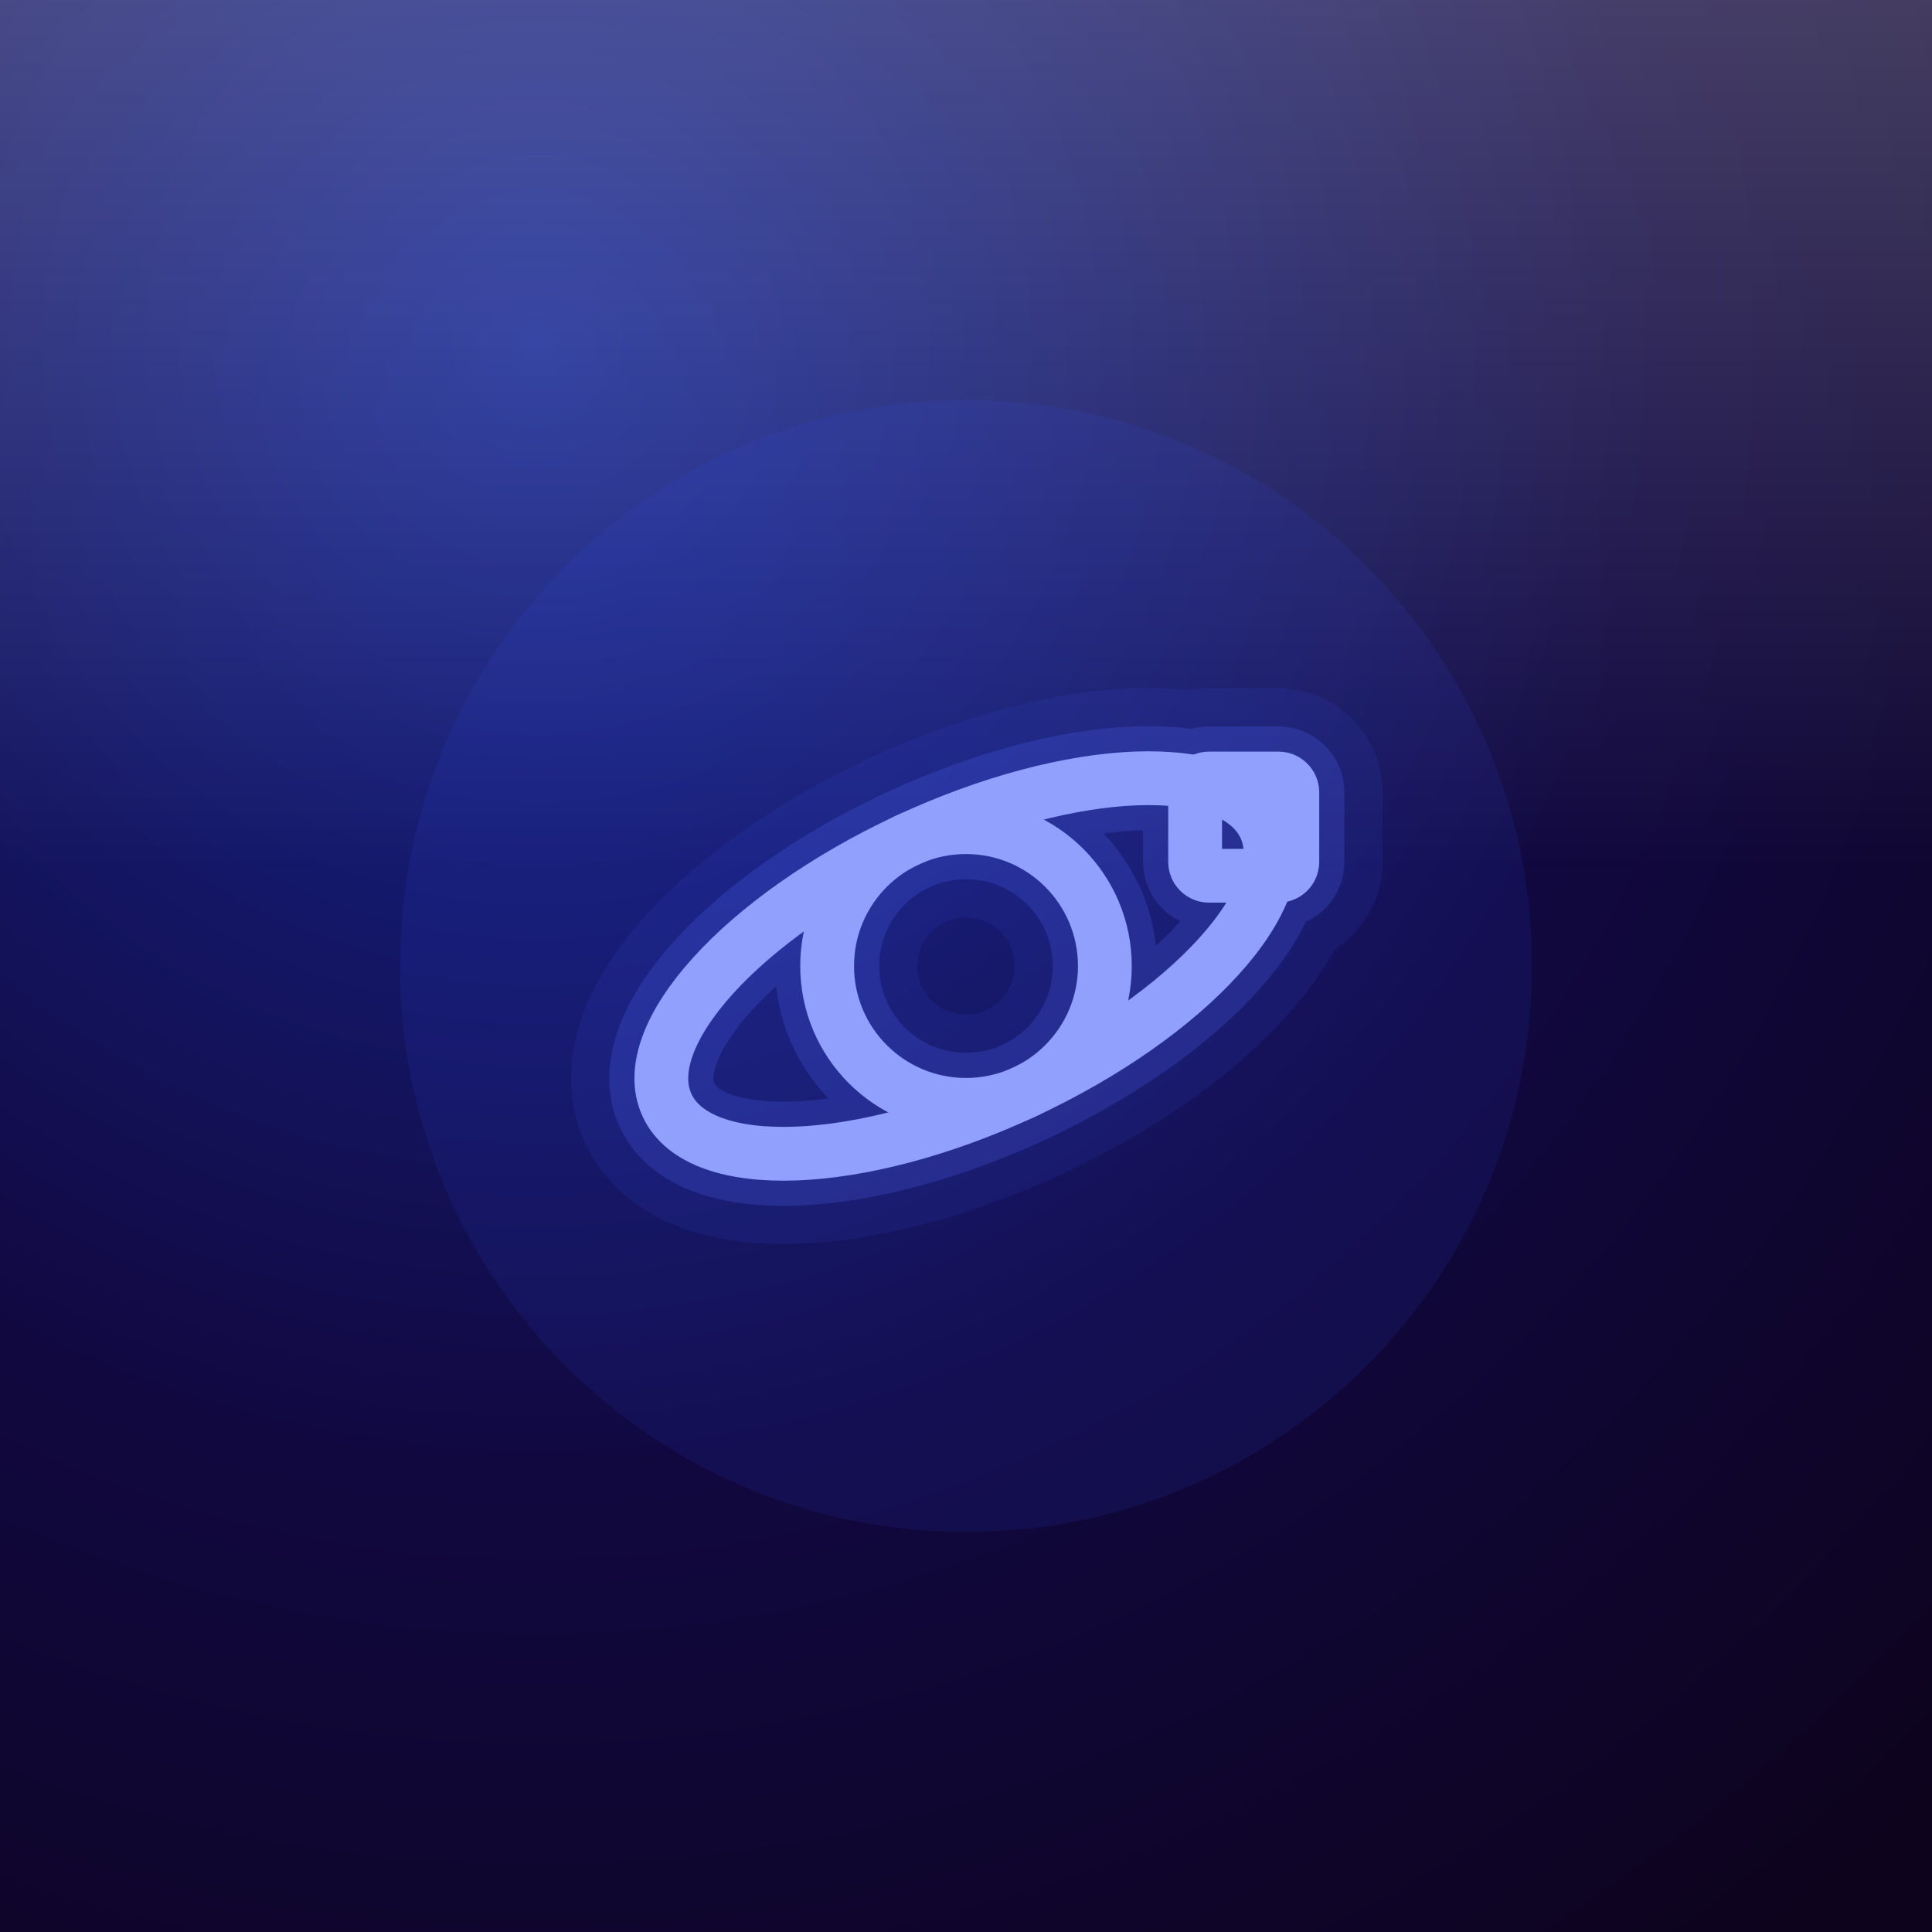
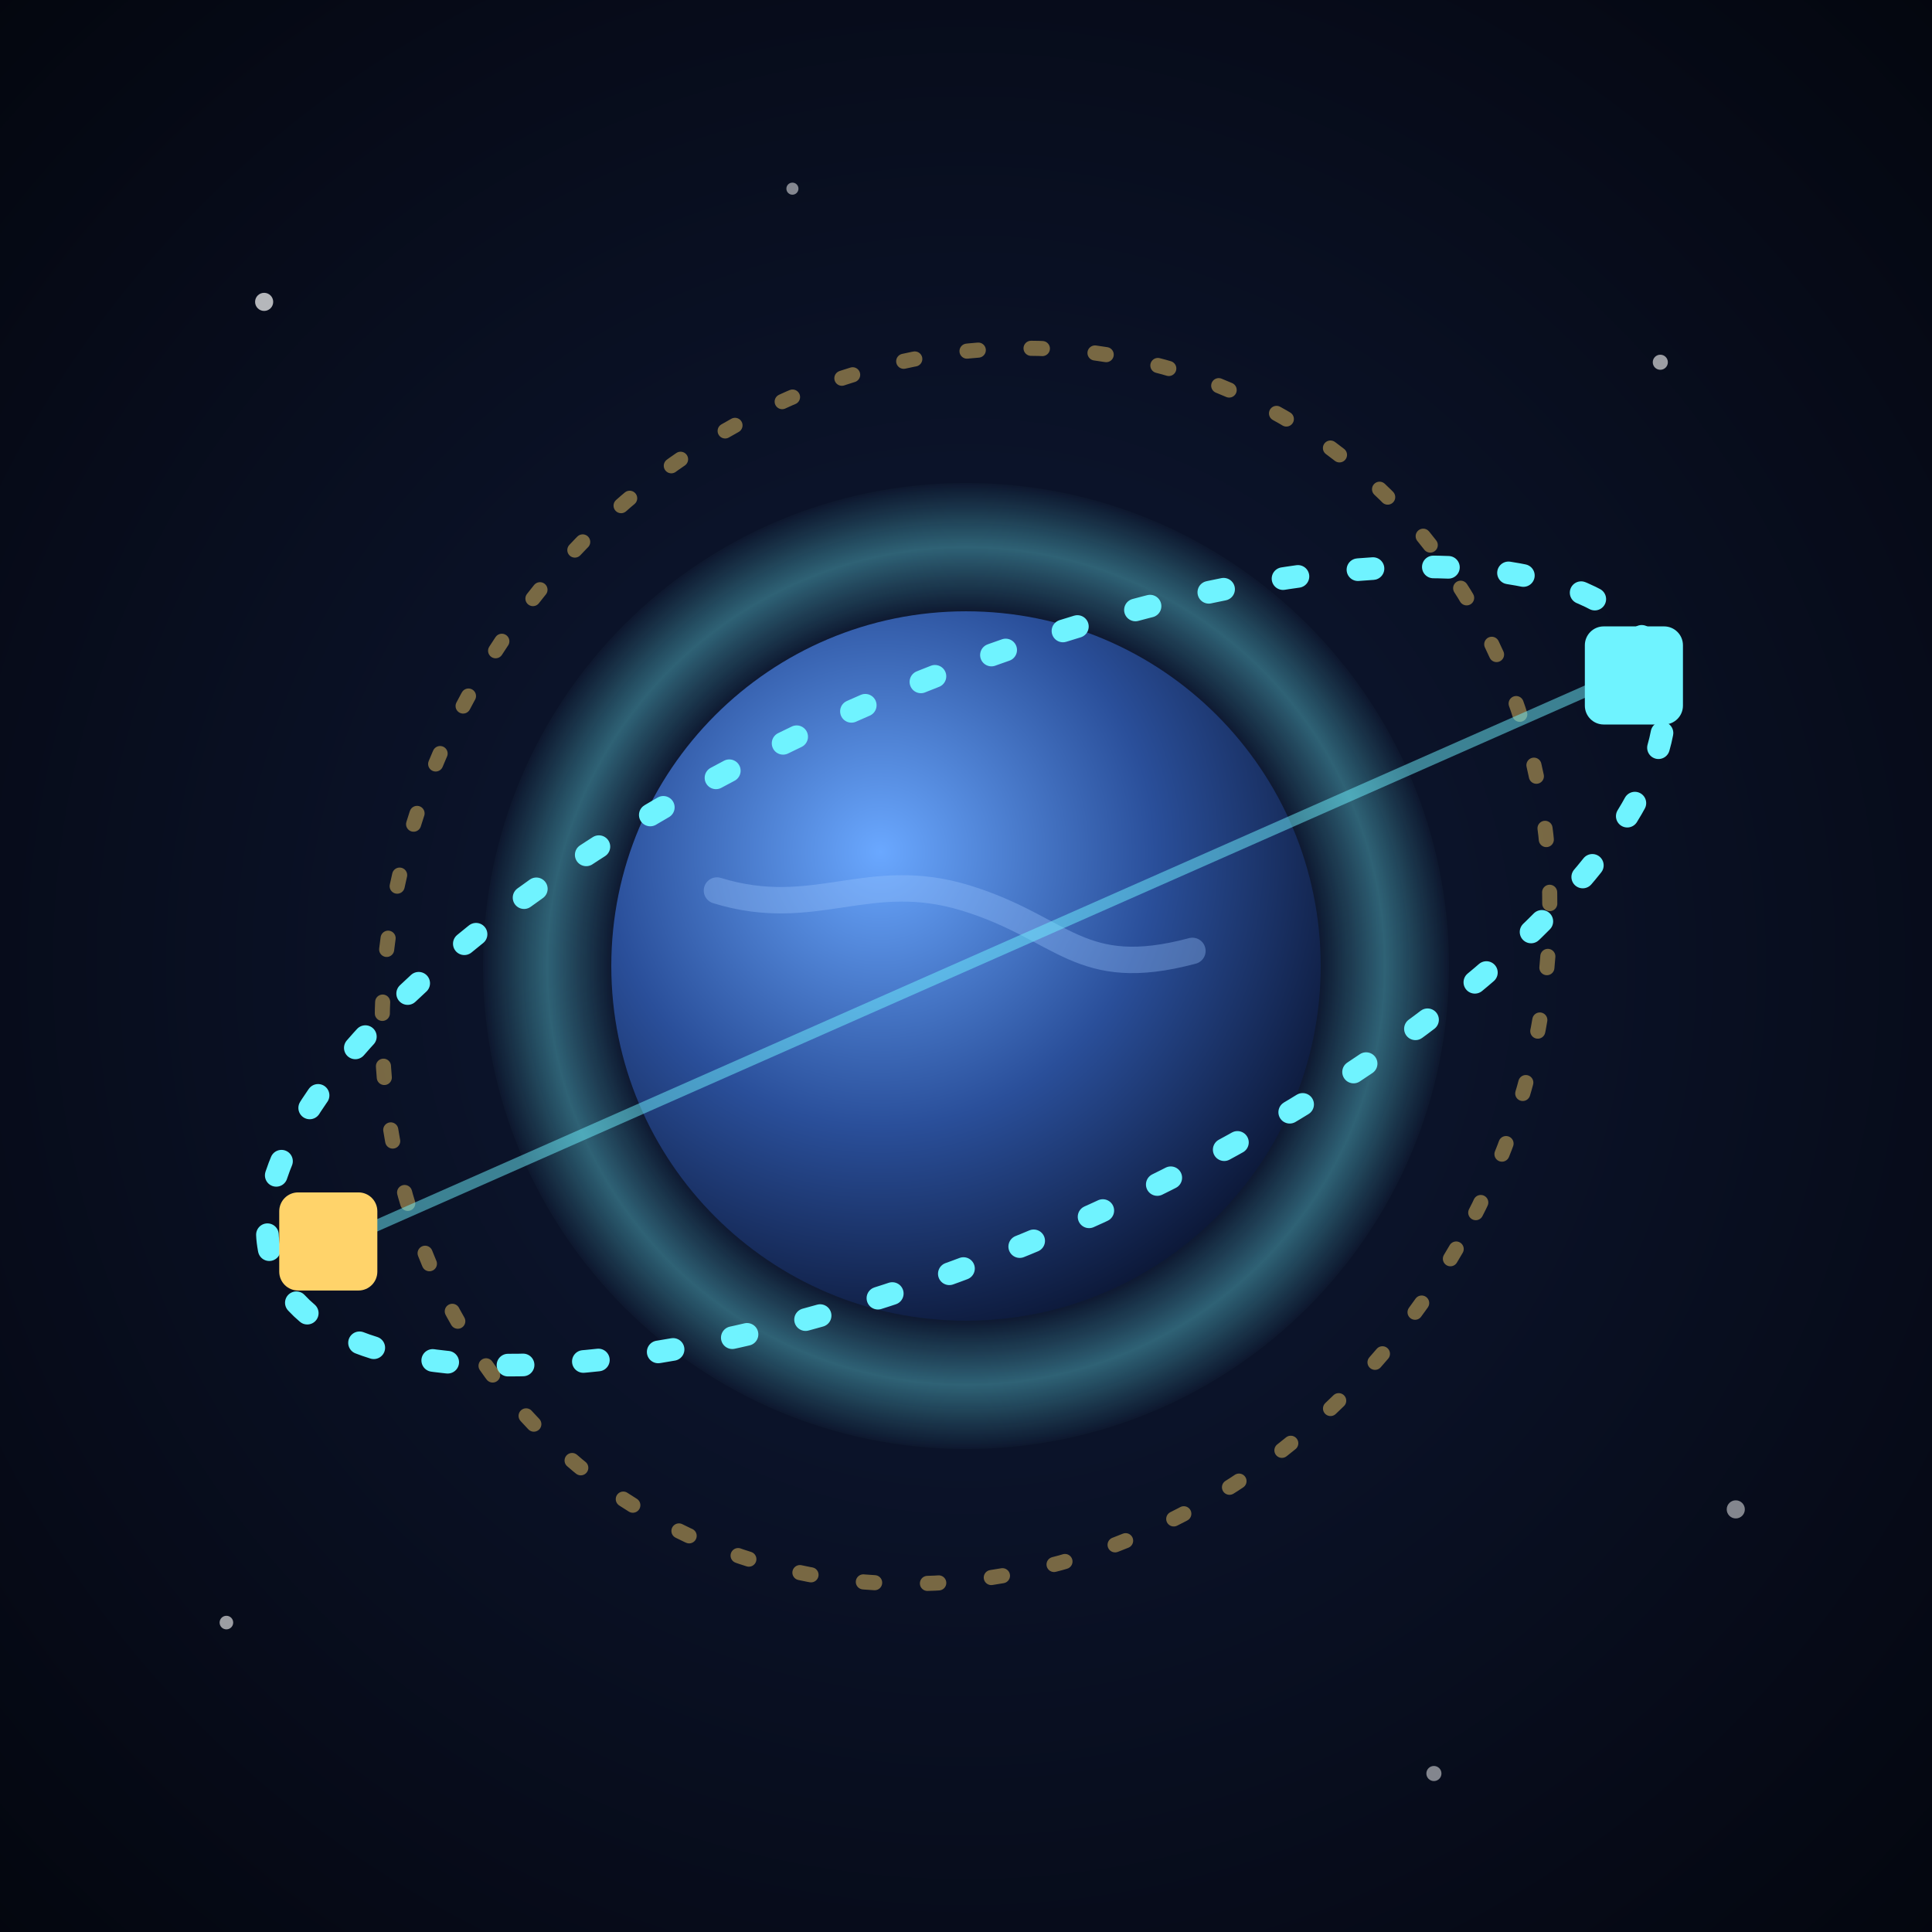
<svg xmlns="http://www.w3.org/2000/svg" viewBox="0 0 512 512">
  <defs>
-     <radialGradient id="b" cx="28%" cy="18%" r="105%">
-       <stop offset="0" stop-color="hsl(232 72% 34%)" />
-       <stop offset=".55" stop-color="hsl(250 78% 14%)" />
-       <stop offset="1" stop-color="hsl(264 80% 6%)" />
+     <radialGradient id="bg" cx="50%" cy="50%" r="75%">
+       <stop offset="0" stop-color="#0f1a38" />
+       <stop offset="1" stop-color="#03050c" />
    </radialGradient>
-     <linearGradient id="s" x1="0" y1="0" x2="0" y2="1">
-       <stop offset="0" stop-color="#fff" stop-opacity=".22" />
-       <stop offset=".45" stop-color="#fff" stop-opacity="0" />
-     </linearGradient>
-     <clipPath id="c">
-       <rect width="512" height="512" />
-     </clipPath>
+     <radialGradient id="pl" cx="38%" cy="34%" r="70%">
+       <stop offset="0" stop-color="#6aa8ff" />
+       <stop offset=".55" stop-color="#2a4f9a" />
+       <stop offset="1" stop-color="#0c1838" />
+     </radialGradient>
+     <radialGradient id="atm" cx="50%" cy="50%" r="50%">
+       <stop offset=".72" stop-color="#6ff3ff" stop-opacity="0" />
+       <stop offset=".86" stop-color="#6ff3ff" stop-opacity=".35" />
+       <stop offset="1" stop-color="#6ff3ff" stop-opacity="0" />
+     </radialGradient>
  </defs>
-   <g clip-path="url(#c)">
-     <rect width="512" height="512" fill="url(#b)" />
-     <rect width="512" height="512" fill="url(#s)" />
-     <circle cx="256" cy="256" r="150" fill="hsl(232 95% 60%)" opacity=".10" />
+   <rect width="512" height="512" fill="url(#bg)" />
+   <g fill="#fff">
+     <circle cx="70" cy="80" r="2.4" opacity=".7" />
+     <circle cx="440" cy="96" r="2" opacity=".6" />
+     <circle cx="460" cy="400" r="2.4" opacity=".5" />
+     <circle cx="60" cy="430" r="1.8" opacity=".6" />
+     <circle cx="210" cy="50" r="1.6" opacity=".5" />
+     <circle cx="380" cy="470" r="2" opacity=".5" />
  </g>
-   <g transform="translate(256 256) scale(9.2) translate(-12 -12)" fill="none" stroke-linecap="round" stroke-linejoin="round" color="hsl(232 96% 76%)">
-     <g stroke="hsl(232 100% 62%)" stroke-width="5.2" opacity=".10">
-       <circle cx="12" cy="12" r="4" />
-       <ellipse cx="12" cy="12" rx="9.5" ry="4" transform="rotate(-25 12 12)" />
-       <rect x="18.6" y="6.6" width="2.8" height="2.8" rx=".4" />
-     </g>
-     <g stroke="hsl(232 100% 66%)" stroke-width="3" opacity=".22">
-       <circle cx="12" cy="12" r="4" />
-       <ellipse cx="12" cy="12" rx="9.5" ry="4" transform="rotate(-25 12 12)" />
-       <rect x="18.6" y="6.6" width="2.8" height="2.8" rx=".4" />
-     </g>
-     <g stroke="hsl(232 96% 78%)" stroke-width="1.55">
-       <circle cx="12" cy="12" r="4" />
-       <ellipse cx="12" cy="12" rx="9.5" ry="4" transform="rotate(-25 12 12)" />
-       <rect x="18.6" y="6.6" width="2.8" height="2.8" rx=".4" />
-     </g>
-   </g>
+   <circle cx="256" cy="256" r="128" fill="url(#atm)" />
+   <circle cx="256" cy="256" r="94" fill="url(#pl)" />
+   <path d="M190 236c26 8 40-6 66 2s30 22 60 14" fill="none" stroke="#9cc6ff" stroke-opacity=".35" stroke-width="7" stroke-linecap="round" />
+   <ellipse cx="256" cy="256" rx="200" ry="74" fill="none" stroke="#6ff3ff" stroke-width="6" stroke-dasharray="4 16" stroke-linecap="round" transform="rotate(-24 256 256)" />
+   <ellipse cx="256" cy="256" rx="150" ry="168" fill="none" stroke="#ffd36a" stroke-opacity=".45" stroke-width="4" stroke-dasharray="3 14" stroke-linecap="round" transform="rotate(30 256 256)" />
+   <line x1="88" y1="330" x2="432" y2="178" stroke="#6ff3ff" stroke-opacity=".5" stroke-width="3" />
+   <rect x="420" y="166" width="26" height="26" rx="5" fill="#6ff3ff" />
+   <rect x="74" y="316" width="26" height="26" rx="5" fill="#ffd36a" />
</svg>
